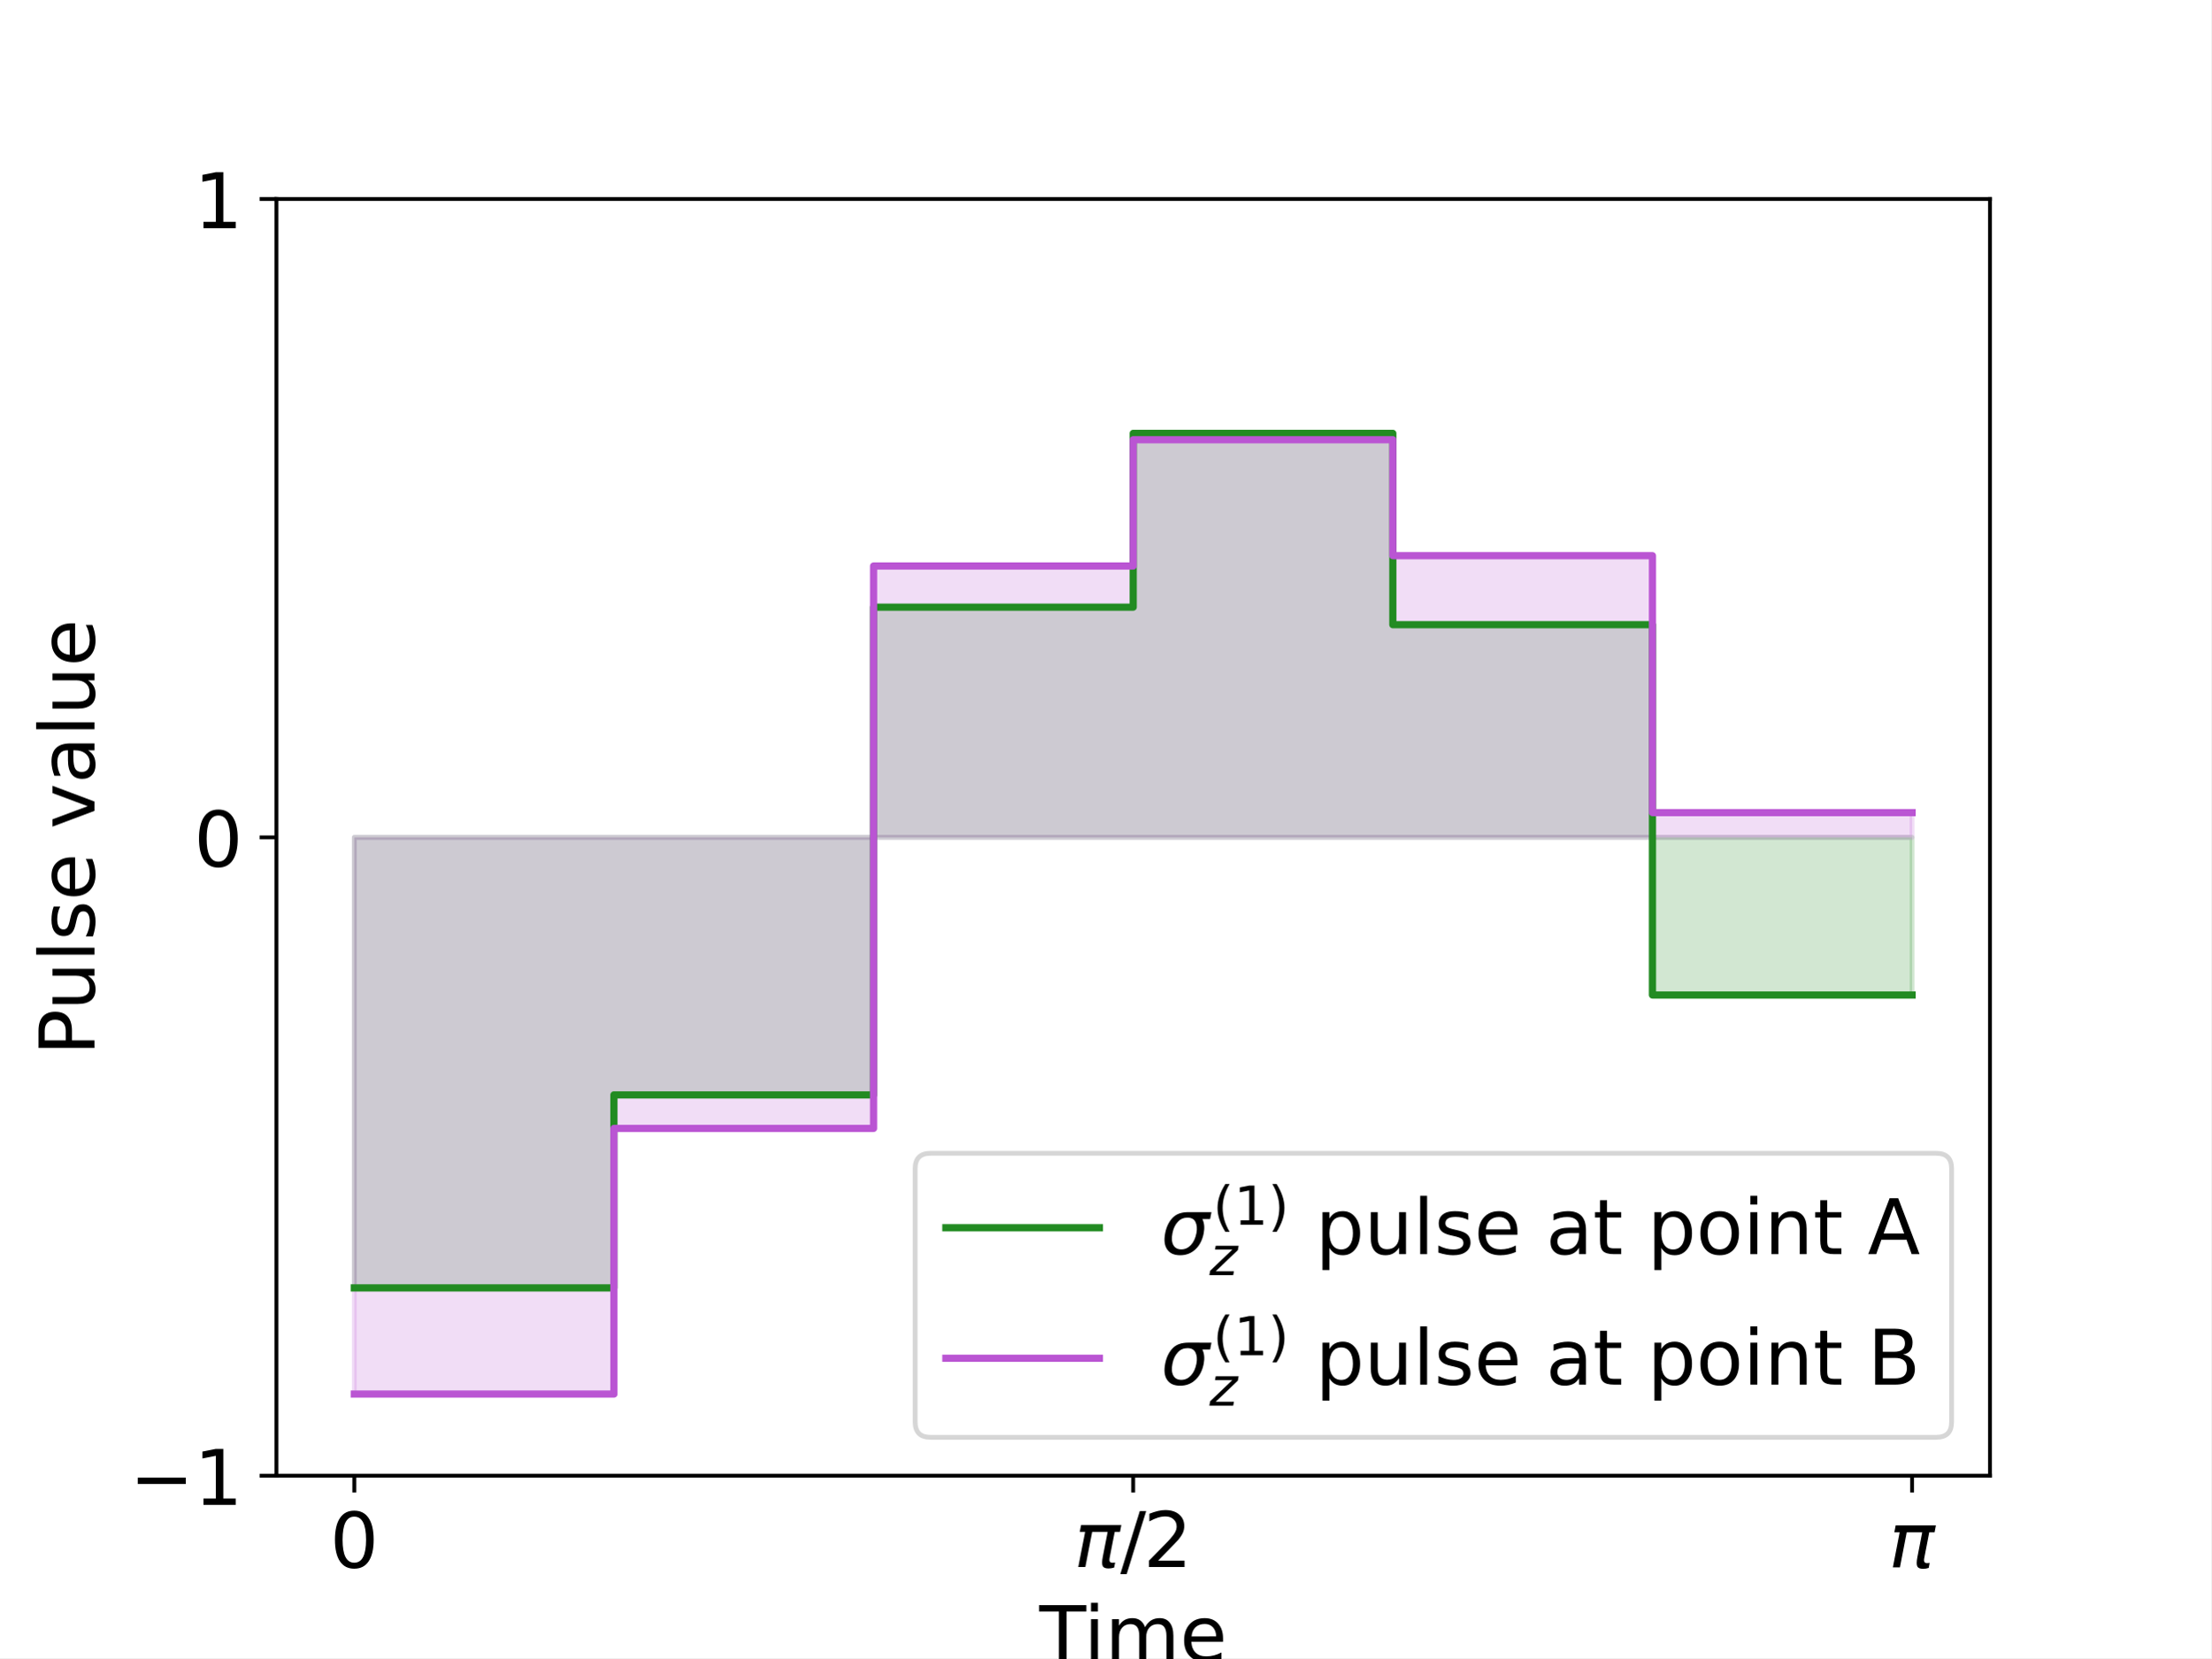
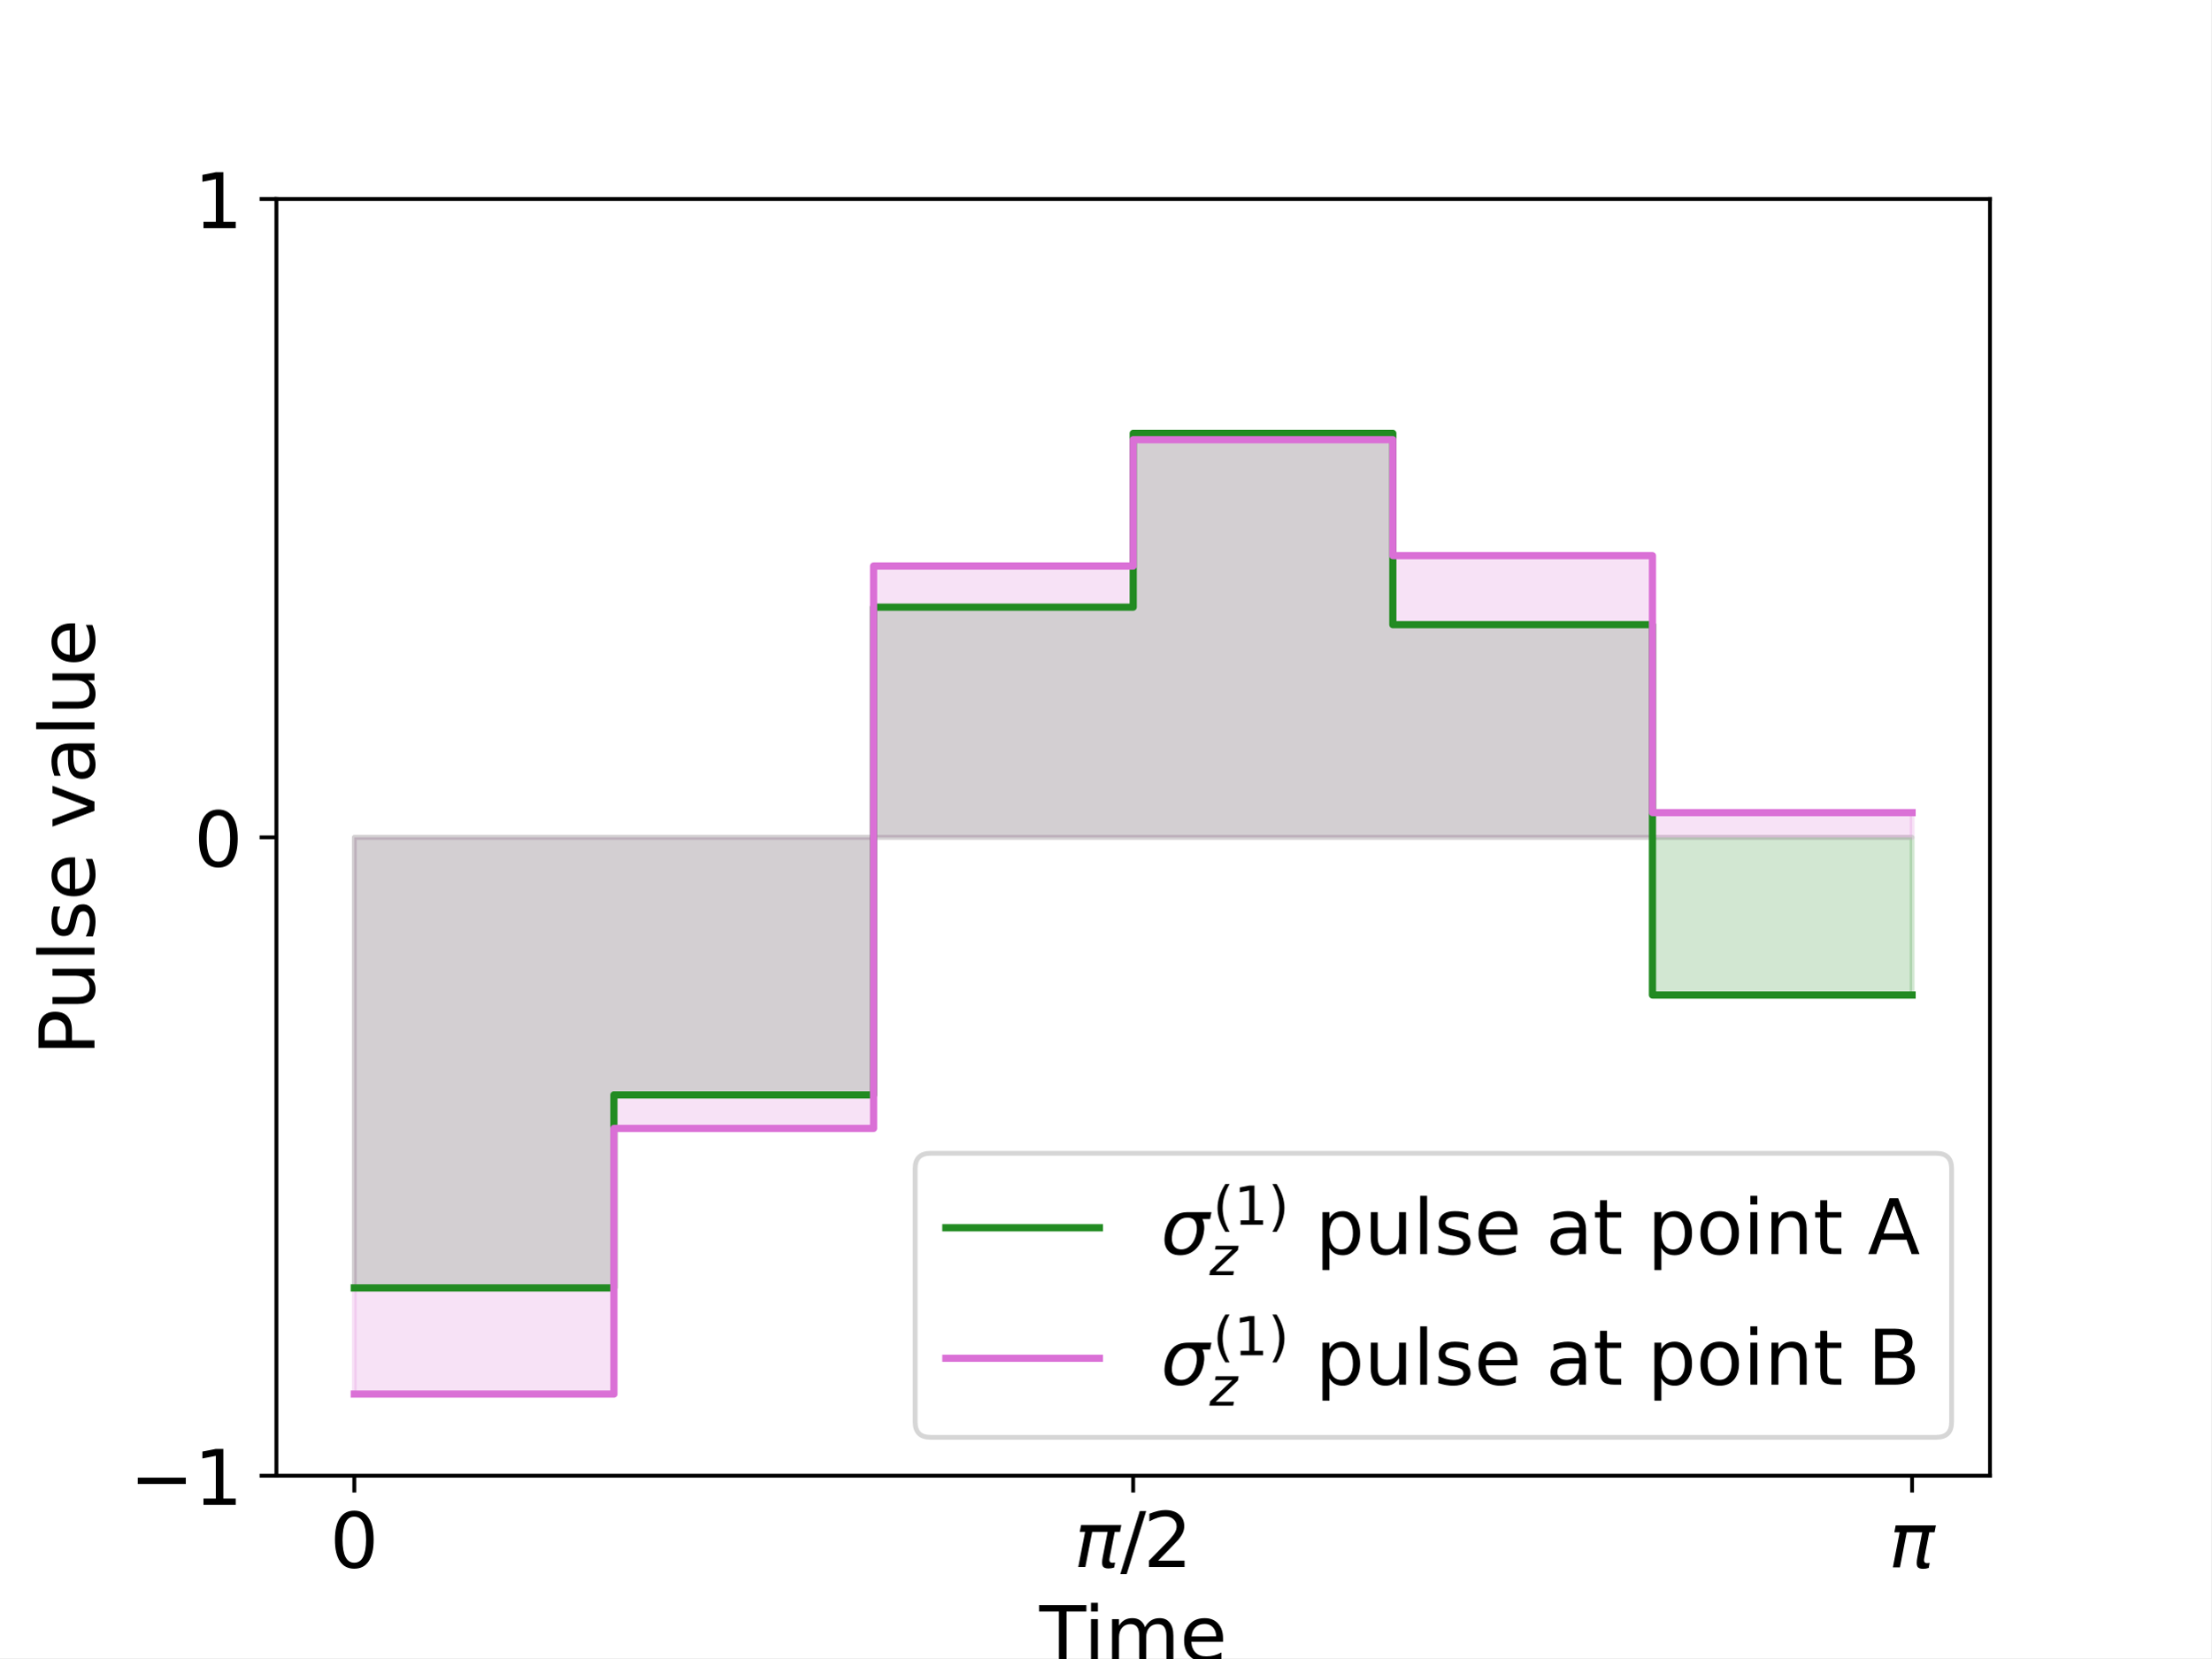
<svg xmlns="http://www.w3.org/2000/svg" xmlns:xlink="http://www.w3.org/1999/xlink" width="460.8pt" height="345.6pt" viewBox="0 0 460.8 345.6" version="1.1">
  <defs>
    <style type="text/css">*{stroke-linejoin: round; stroke-linecap: butt}</style>
  </defs>
  <g id="figure_1">
    <g id="patch_1">
      <path d="M 0 345.6  L 460.8 345.6  L 460.8 0  L 0 0  z " style="fill: #ffffff" />
    </g>
    <g id="axes_1">
      <g id="patch_2">
        <path d="M 57.6 307.584  L 414.72 307.584  L 414.72 41.472  L 57.6 41.472  z " style="fill: #ffffff" />
      </g>
      <g id="PolyCollection_1">
        <defs>
-           <path id="m7091a3aea6" d="M 73.833 -171.072  L 73.833 -77.163  L 73.833 -77.163  L 127.942 -77.163  L 127.942 -117.391  L 182.051 -117.391  L 182.051 -219.051  L 236.16 -219.051  L 236.16 -255.275  L 290.269 -255.275  L 290.269 -215.394  L 344.378 -215.394  L 344.378 -138.209  L 398.487 -138.209  L 398.487 -171.072  L 398.487 -171.072  L 344.378 -171.072  L 344.378 -171.072  L 290.269 -171.072  L 290.269 -171.072  L 236.16 -171.072  L 236.16 -171.072  L 182.051 -171.072  L 182.051 -171.072  L 127.942 -171.072  L 127.942 -171.072  L 73.833 -171.072  L 73.833 -171.072  z " style="stroke: #228b22; stroke-opacity: 0.2" />
+           <path id="m97a8e187ff" d="M 73.833 -171.072  L 73.833 -77.163  L 73.833 -77.163  L 127.942 -77.163  L 127.942 -117.391  L 182.051 -117.391  L 182.051 -219.051  L 236.16 -219.051  L 236.16 -255.275  L 290.269 -255.275  L 290.269 -215.394  L 344.378 -215.394  L 344.378 -138.209  L 398.487 -138.209  L 398.487 -171.072  L 398.487 -171.072  L 344.378 -171.072  L 344.378 -171.072  L 290.269 -171.072  L 290.269 -171.072  L 236.16 -171.072  L 236.16 -171.072  L 182.051 -171.072  L 182.051 -171.072  L 127.942 -171.072  L 127.942 -171.072  L 73.833 -171.072  L 73.833 -171.072  z " style="stroke: #228b22; stroke-opacity: 0.2" />
        </defs>
-         <g clip-path="url(#p7e3feb0568)">
-           <use xlink:href="#m7091a3aea6" x="0" y="345.6" style="fill: #228b22; fill-opacity: 0.2; stroke: #228b22; stroke-opacity: 0.2" />
+         <g clip-path="url(#p9f93ba3604)">
+           <use xlink:href="#m97a8e187ff" x="0" y="345.6" style="fill: #228b22; fill-opacity: 0.2; stroke: #228b22; stroke-opacity: 0.2" />
        </g>
      </g>
      <g id="PolyCollection_2">
        <defs>
-           <path id="m08c6541d82" d="M 73.833 -171.072  L 73.833 -55.034  L 73.833 -55.034  L 127.942 -55.034  L 127.942 -110.401  L 182.051 -110.401  L 182.051 -227.629  L 236.16 -227.629  L 236.16 -253.949  L 290.269 -253.949  L 290.269 -229.78  L 344.378 -229.78  L 344.378 -176.227  L 398.487 -176.227  L 398.487 -171.072  L 398.487 -171.072  L 344.378 -171.072  L 344.378 -171.072  L 290.269 -171.072  L 290.269 -171.072  L 236.16 -171.072  L 236.16 -171.072  L 182.051 -171.072  L 182.051 -171.072  L 127.942 -171.072  L 127.942 -171.072  L 73.833 -171.072  L 73.833 -171.072  z " style="stroke: #ba55d3; stroke-opacity: 0.2" />
+           <path id="m6b2be2add1" d="M 73.833 -171.072  L 73.833 -55.034  L 73.833 -55.034  L 127.942 -55.034  L 127.942 -110.401  L 182.051 -110.401  L 182.051 -227.629  L 236.16 -227.629  L 236.16 -253.949  L 290.269 -253.949  L 290.269 -229.78  L 344.378 -229.78  L 344.378 -176.227  L 398.487 -176.227  L 398.487 -171.072  L 398.487 -171.072  L 344.378 -171.072  L 344.378 -171.072  L 290.269 -171.072  L 290.269 -171.072  L 236.16 -171.072  L 236.16 -171.072  L 182.051 -171.072  L 182.051 -171.072  L 127.942 -171.072  L 127.942 -171.072  L 73.833 -171.072  L 73.833 -171.072  z " style="stroke: #da70d6; stroke-opacity: 0.2" />
        </defs>
-         <g clip-path="url(#p7e3feb0568)">
-           <use xlink:href="#m08c6541d82" x="0" y="345.6" style="fill: #ba55d3; fill-opacity: 0.2; stroke: #ba55d3; stroke-opacity: 0.2" />
+         <g clip-path="url(#p9f93ba3604)">
+           <use xlink:href="#m6b2be2add1" x="0" y="345.6" style="fill: #da70d6; fill-opacity: 0.2; stroke: #da70d6; stroke-opacity: 0.2" />
        </g>
      </g>
      <g id="matplotlib.axis_1">
        <g id="xtick_1">
          <g id="line2d_1">
            <defs>
-               <path id="mf8ae982668" d="M 0 0  L 0 3.5  " style="stroke: #000000; stroke-width: 0.8" />
-             </defs>
-             <g>
-               <use xlink:href="#mf8ae982668" x="73.833" y="307.584" style="stroke: #000000; stroke-width: 0.8" />
+               <path id="mc5a39f317c" d="M 0 0  L 0 3.5  " style="stroke: #000000; stroke-width: 0.8" />
+             </defs>
+             <g>
+               <use xlink:href="#mc5a39f317c" x="73.833" y="307.584" style="stroke: #000000; stroke-width: 0.8" />
            </g>
          </g>
          <g id="text_1">
            <g transform="translate(68.74273 326.7415)scale(0.16 -0.16)">
              <defs>
                <path id="DejaVuSans-30" d="M 2034 4250  Q 1547 4250 1301 3770  Q 1056 3291 1056 2328  Q 1056 1369 1301 889  Q 1547 409 2034 409  Q 2525 409 2770 889  Q 3016 1369 3016 2328  Q 3016 3291 2770 3770  Q 2525 4250 2034 4250  z M 2034 4750  Q 2819 4750 3233 4129  Q 3647 3509 3647 2328  Q 3647 1150 3233 529  Q 2819 -91 2034 -91  Q 1250 -91 836 529  Q 422 1150 422 2328  Q 422 3509 836 4129  Q 1250 4750 2034 4750  z " transform="scale(0.015625)" />
              </defs>
              <use xlink:href="#DejaVuSans-30" />
            </g>
          </g>
        </g>
        <g id="xtick_2">
          <g id="line2d_2">
            <g>
-               <use xlink:href="#mf8ae982668" x="236.16" y="307.584" style="stroke: #000000; stroke-width: 0.8" />
+               <use xlink:href="#mc5a39f317c" x="236.16" y="307.584" style="stroke: #000000; stroke-width: 0.8" />
            </g>
          </g>
          <g id="text_2">
            <g transform="translate(223.84 326.7415)scale(0.16 -0.16)">
              <defs>
                <path id="DejaVuSans-Oblique-3c0" d="M 584 3500  L 3938 3500  L 3825 2925  L 3384 2925  L 2966 775  Q 2922 550 2981 450  Q 3038 353 3209 353  Q 3256 353 3325 363  Q 3397 369 3419 372  L 3338 -44  Q 3222 -84 3103 -103  Q 2981 -122 2866 -122  Q 2491 -122 2388 81  Q 2284 288 2391 838  L 2797 2925  L 1506 2925  L 938 0  L 350 0  L 919 2925  L 472 2925  L 584 3500  z " transform="scale(0.015625)" />
                <path id="DejaVuSans-2f" d="M 1625 4666  L 2156 4666  L 531 -594  L 0 -594  L 1625 4666  z " transform="scale(0.015625)" />
                <path id="DejaVuSans-32" d="M 1228 531  L 3431 531  L 3431 0  L 469 0  L 469 531  Q 828 903 1448 1529  Q 2069 2156 2228 2338  Q 2531 2678 2651 2914  Q 2772 3150 2772 3378  Q 2772 3750 2511 3984  Q 2250 4219 1831 4219  Q 1534 4219 1204 4116  Q 875 4013 500 3803  L 500 4441  Q 881 4594 1212 4672  Q 1544 4750 1819 4750  Q 2544 4750 2975 4387  Q 3406 4025 3406 3419  Q 3406 3131 3298 2873  Q 3191 2616 2906 2266  Q 2828 2175 2409 1742  Q 1991 1309 1228 531  z " transform="scale(0.015625)" />
              </defs>
              <use xlink:href="#DejaVuSans-Oblique-3c0" transform="translate(0 0.78125)" />
              <use xlink:href="#DejaVuSans-2f" transform="translate(60.20508 0.78125)" />
              <use xlink:href="#DejaVuSans-32" transform="translate(90.27148 0.78125)" />
            </g>
          </g>
        </g>
        <g id="xtick_3">
          <g id="line2d_3">
            <g>
-               <use xlink:href="#mf8ae982668" x="398.487" y="307.584" style="stroke: #000000; stroke-width: 0.8" />
+               <use xlink:href="#mc5a39f317c" x="398.487" y="307.584" style="stroke: #000000; stroke-width: 0.8" />
            </g>
          </g>
          <g id="text_3">
            <g transform="translate(393.6073 326.7415)scale(0.16 -0.16)">
              <use xlink:href="#DejaVuSans-Oblique-3c0" transform="translate(0 0.3125)" />
            </g>
          </g>
        </g>
        <g id="text_4">
          <g transform="translate(216.5863 346.2265)scale(0.16 -0.16)">
            <defs>
              <path id="DejaVuSans-54" d="M -19 4666  L 3928 4666  L 3928 4134  L 2272 4134  L 2272 0  L 1638 0  L 1638 4134  L -19 4134  L -19 4666  z " transform="scale(0.015625)" />
              <path id="DejaVuSans-69" d="M 603 3500  L 1178 3500  L 1178 0  L 603 0  L 603 3500  z M 603 4863  L 1178 4863  L 1178 4134  L 603 4134  L 603 4863  z " transform="scale(0.015625)" />
              <path id="DejaVuSans-6d" d="M 3328 2828  Q 3544 3216 3844 3400  Q 4144 3584 4550 3584  Q 5097 3584 5394 3201  Q 5691 2819 5691 2113  L 5691 0  L 5113 0  L 5113 2094  Q 5113 2597 4934 2840  Q 4756 3084 4391 3084  Q 3944 3084 3684 2787  Q 3425 2491 3425 1978  L 3425 0  L 2847 0  L 2847 2094  Q 2847 2600 2669 2842  Q 2491 3084 2119 3084  Q 1678 3084 1418 2786  Q 1159 2488 1159 1978  L 1159 0  L 581 0  L 581 3500  L 1159 3500  L 1159 2956  Q 1356 3278 1631 3431  Q 1906 3584 2284 3584  Q 2666 3584 2933 3390  Q 3200 3197 3328 2828  z " transform="scale(0.015625)" />
              <path id="DejaVuSans-65" d="M 3597 1894  L 3597 1613  L 953 1613  Q 991 1019 1311 708  Q 1631 397 2203 397  Q 2534 397 2845 478  Q 3156 559 3463 722  L 3463 178  Q 3153 47 2828 -22  Q 2503 -91 2169 -91  Q 1331 -91 842 396  Q 353 884 353 1716  Q 353 2575 817 3079  Q 1281 3584 2069 3584  Q 2775 3584 3186 3129  Q 3597 2675 3597 1894  z M 3022 2063  Q 3016 2534 2758 2815  Q 2500 3097 2075 3097  Q 1594 3097 1305 2825  Q 1016 2553 972 2059  L 3022 2063  z " transform="scale(0.015625)" />
            </defs>
            <use xlink:href="#DejaVuSans-54" />
            <use xlink:href="#DejaVuSans-69" x="57.959" />
            <use xlink:href="#DejaVuSans-6d" x="85.742" />
            <use xlink:href="#DejaVuSans-65" x="183.154" />
          </g>
        </g>
      </g>
      <g id="matplotlib.axis_2">
        <g id="ytick_1">
          <g id="line2d_4">
            <defs>
-               <path id="ma5043a9450" d="M 0 0  L -3.5 0  " style="stroke: #000000; stroke-width: 0.8" />
-             </defs>
-             <g>
-               <use xlink:href="#ma5043a9450" x="57.6" y="307.584" style="stroke: #000000; stroke-width: 0.8" />
+               <path id="mf004477964" d="M 0 0  L -3.5 0  " style="stroke: #000000; stroke-width: 0.8" />
+             </defs>
+             <g>
+               <use xlink:href="#mf004477964" x="57.6" y="307.584" style="stroke: #000000; stroke-width: 0.8" />
            </g>
          </g>
          <g id="text_5">
            <g transform="translate(27.0125 313.6628)scale(0.16 -0.16)">
              <defs>
                <path id="DejaVuSans-2212" d="M 678 2272  L 4684 2272  L 4684 1741  L 678 1741  L 678 2272  z " transform="scale(0.015625)" />
                <path id="DejaVuSans-31" d="M 794 531  L 1825 531  L 1825 4091  L 703 3866  L 703 4441  L 1819 4666  L 2450 4666  L 2450 531  L 3481 531  L 3481 0  L 794 0  L 794 531  z " transform="scale(0.015625)" />
              </defs>
              <use xlink:href="#DejaVuSans-2212" />
              <use xlink:href="#DejaVuSans-31" x="83.789" />
            </g>
          </g>
        </g>
        <g id="ytick_2">
          <g id="line2d_5">
            <g>
-               <use xlink:href="#ma5043a9450" x="57.6" y="174.528" style="stroke: #000000; stroke-width: 0.8" />
+               <use xlink:href="#mf004477964" x="57.6" y="174.528" style="stroke: #000000; stroke-width: 0.8" />
            </g>
          </g>
          <g id="text_6">
            <g transform="translate(40.42 180.6068)scale(0.16 -0.16)">
              <use xlink:href="#DejaVuSans-30" />
            </g>
          </g>
        </g>
        <g id="ytick_3">
          <g id="line2d_6">
            <g>
-               <use xlink:href="#ma5043a9450" x="57.6" y="41.472" style="stroke: #000000; stroke-width: 0.8" />
+               <use xlink:href="#mf004477964" x="57.6" y="41.472" style="stroke: #000000; stroke-width: 0.8" />
            </g>
          </g>
          <g id="text_7">
            <g transform="translate(40.42 47.55075)scale(0.16 -0.16)">
              <use xlink:href="#DejaVuSans-31" />
            </g>
          </g>
        </g>
        <g id="text_8">
          <g transform="translate(19.685 219.9892)rotate(-90)scale(0.16 -0.16)">
            <defs>
              <path id="DejaVuSans-50" d="M 1259 4147  L 1259 2394  L 2053 2394  Q 2494 2394 2734 2622  Q 2975 2850 2975 3272  Q 2975 3691 2734 3919  Q 2494 4147 2053 4147  L 1259 4147  z M 628 4666  L 2053 4666  Q 2838 4666 3239 4311  Q 3641 3956 3641 3272  Q 3641 2581 3239 2228  Q 2838 1875 2053 1875  L 1259 1875  L 1259 0  L 628 0  L 628 4666  z " transform="scale(0.015625)" />
              <path id="DejaVuSans-75" d="M 544 1381  L 544 3500  L 1119 3500  L 1119 1403  Q 1119 906 1312 657  Q 1506 409 1894 409  Q 2359 409 2629 706  Q 2900 1003 2900 1516  L 2900 3500  L 3475 3500  L 3475 0  L 2900 0  L 2900 538  Q 2691 219 2414 64  Q 2138 -91 1772 -91  Q 1169 -91 856 284  Q 544 659 544 1381  z M 1991 3584  L 1991 3584  z " transform="scale(0.015625)" />
              <path id="DejaVuSans-6c" d="M 603 4863  L 1178 4863  L 1178 0  L 603 0  L 603 4863  z " transform="scale(0.015625)" />
              <path id="DejaVuSans-73" d="M 2834 3397  L 2834 2853  Q 2591 2978 2328 3040  Q 2066 3103 1784 3103  Q 1356 3103 1142 2972  Q 928 2841 928 2578  Q 928 2378 1081 2264  Q 1234 2150 1697 2047  L 1894 2003  Q 2506 1872 2764 1633  Q 3022 1394 3022 966  Q 3022 478 2636 193  Q 2250 -91 1575 -91  Q 1294 -91 989 -36  Q 684 19 347 128  L 347 722  Q 666 556 975 473  Q 1284 391 1588 391  Q 1994 391 2212 530  Q 2431 669 2431 922  Q 2431 1156 2273 1281  Q 2116 1406 1581 1522  L 1381 1569  Q 847 1681 609 1914  Q 372 2147 372 2553  Q 372 3047 722 3315  Q 1072 3584 1716 3584  Q 2034 3584 2315 3537  Q 2597 3491 2834 3397  z " transform="scale(0.015625)" />
              <path id="DejaVuSans-20" transform="scale(0.015625)" />
              <path id="DejaVuSans-76" d="M 191 3500  L 800 3500  L 1894 563  L 2988 3500  L 3597 3500  L 2284 0  L 1503 0  L 191 3500  z " transform="scale(0.015625)" />
              <path id="DejaVuSans-61" d="M 2194 1759  Q 1497 1759 1228 1600  Q 959 1441 959 1056  Q 959 750 1161 570  Q 1363 391 1709 391  Q 2188 391 2477 730  Q 2766 1069 2766 1631  L 2766 1759  L 2194 1759  z M 3341 1997  L 3341 0  L 2766 0  L 2766 531  Q 2569 213 2275 61  Q 1981 -91 1556 -91  Q 1019 -91 701 211  Q 384 513 384 1019  Q 384 1609 779 1909  Q 1175 2209 1959 2209  L 2766 2209  L 2766 2266  Q 2766 2663 2505 2880  Q 2244 3097 1772 3097  Q 1472 3097 1187 3025  Q 903 2953 641 2809  L 641 3341  Q 956 3463 1253 3523  Q 1550 3584 1831 3584  Q 2591 3584 2966 3190  Q 3341 2797 3341 1997  z " transform="scale(0.015625)" />
            </defs>
            <use xlink:href="#DejaVuSans-50" />
            <use xlink:href="#DejaVuSans-75" x="58.553" />
            <use xlink:href="#DejaVuSans-6c" x="121.932" />
            <use xlink:href="#DejaVuSans-73" x="149.715" />
            <use xlink:href="#DejaVuSans-65" x="201.814" />
            <use xlink:href="#DejaVuSans-20" x="263.338" />
            <use xlink:href="#DejaVuSans-76" x="295.125" />
            <use xlink:href="#DejaVuSans-61" x="354.305" />
            <use xlink:href="#DejaVuSans-6c" x="415.584" />
            <use xlink:href="#DejaVuSans-75" x="443.367" />
            <use xlink:href="#DejaVuSans-65" x="506.746" />
          </g>
        </g>
      </g>
      <g id="line2d_7">
-         <path d="M 73.833 268.437  L 73.833 268.437  L 127.942 268.437  L 127.942 228.209  L 182.051 228.209  L 182.051 126.549  L 236.16 126.549  L 236.16 90.325  L 290.269 90.325  L 290.269 130.206  L 344.378 130.206  L 344.378 207.391  L 398.487 207.391  " clip-path="url(#p7e3feb0568)" style="fill: none; stroke: #228b22; stroke-width: 1.5; stroke-linecap: square" />
+         <path d="M 73.833 268.437  L 73.833 268.437  L 127.942 268.437  L 127.942 228.209  L 182.051 228.209  L 182.051 126.549  L 236.16 126.549  L 236.16 90.325  L 290.269 90.325  L 290.269 130.206  L 344.378 130.206  L 344.378 207.391  L 398.487 207.391  " clip-path="url(#p9f93ba3604)" style="fill: none; stroke: #228b22; stroke-width: 1.5; stroke-linecap: square" />
      </g>
      <g id="line2d_8">
-         <path d="M 73.833 290.566  L 73.833 290.566  L 127.942 290.566  L 127.942 235.199  L 182.051 235.199  L 182.051 117.971  L 236.16 117.971  L 236.16 91.651  L 290.269 91.651  L 290.269 115.82  L 344.378 115.82  L 344.378 169.373  L 398.487 169.373  " clip-path="url(#p7e3feb0568)" style="fill: none; stroke: #ba55d3; stroke-width: 1.5; stroke-linecap: square" />
+         <path d="M 73.833 290.566  L 73.833 290.566  L 127.942 290.566  L 127.942 235.199  L 182.051 235.199  L 182.051 117.971  L 236.16 117.971  L 236.16 91.651  L 290.269 91.651  L 290.269 115.82  L 344.378 115.82  L 344.378 169.373  L 398.487 169.373  " clip-path="url(#p9f93ba3604)" style="fill: none; stroke: #da70d6; stroke-width: 1.5; stroke-linecap: square" />
      </g>
      <g id="patch_3">
        <path d="M 57.6 307.584  L 57.6 41.472  " style="fill: none; stroke: #000000; stroke-width: 0.8; stroke-linejoin: miter; stroke-linecap: square" />
      </g>
      <g id="patch_4">
        <path d="M 414.72 307.584  L 414.72 41.472  " style="fill: none; stroke: #000000; stroke-width: 0.8; stroke-linejoin: miter; stroke-linecap: square" />
      </g>
      <g id="patch_5">
        <path d="M 57.6 307.584  L 414.72 307.584  " style="fill: none; stroke: #000000; stroke-width: 0.8; stroke-linejoin: miter; stroke-linecap: square" />
      </g>
      <g id="patch_6">
        <path d="M 57.6 41.472  L 414.72 41.472  " style="fill: none; stroke: #000000; stroke-width: 0.8; stroke-linejoin: miter; stroke-linecap: square" />
      </g>
      <g id="legend_1">
        <g id="patch_7">
          <path d="M 193.92 299.584  L 403.52 299.584  Q 406.72 299.584 406.72 296.384  L 406.72 243.584  Q 406.72 240.384 403.52 240.384  L 193.92 240.384  Q 190.72 240.384 190.72 243.584  L 190.72 296.384  Q 190.72 299.584 193.92 299.584  z " style="fill: #ffffff; opacity: 0.8; stroke: #cccccc; stroke-linejoin: miter" />
        </g>
        <g id="line2d_9">
          <path d="M 197.12 255.904  L 197.12 255.904  L 213.12 255.904  L 213.12 255.904  L 229.12 255.904  " style="fill: none; stroke: #228b22; stroke-width: 1.5; stroke-linecap: square" />
        </g>
        <g id="text_9">
          <g transform="translate(241.92 261.504)scale(0.16 -0.16)">
            <defs>
              <path id="DejaVuSans-Oblique-3c3" d="M 2219 3044  Q 1744 3044 1422 2700  Q 1081 2341 969 1747  Q 844 1119 1044 756  Q 1241 397 1706 397  Q 2166 397 2503 759  Q 2844 1122 2966 1747  Q 3075 2319 2881 2700  Q 2700 3044 2219 3044  z M 2309 3503  L 4219 3500  L 4106 2925  L 3463 2925  Q 3706 2438 3575 1747  Q 3406 888 2884 400  Q 2359 -91 1609 -91  Q 856 -91 525 400  Q 194 888 363 1747  Q 528 2609 1050 3097  Q 1484 3503 2309 3503  z " transform="scale(0.015625)" />
              <path id="DejaVuSans-28" d="M 1984 4856  Q 1566 4138 1362 3434  Q 1159 2731 1159 2009  Q 1159 1288 1364 580  Q 1569 -128 1984 -844  L 1484 -844  Q 1016 -109 783 600  Q 550 1309 550 2009  Q 550 2706 781 3412  Q 1013 4119 1484 4856  L 1984 4856  z " transform="scale(0.015625)" />
              <path id="DejaVuSans-29" d="M 513 4856  L 1013 4856  Q 1481 4119 1714 3412  Q 1947 2706 1947 2009  Q 1947 1309 1714 600  Q 1481 -109 1013 -844  L 513 -844  Q 928 -128 1133 580  Q 1338 1288 1338 2009  Q 1338 2731 1133 3434  Q 928 4138 513 4856  z " transform="scale(0.015625)" />
              <path id="DejaVuSans-Oblique-7a" d="M 744 3500  L 3475 3500  L 3372 2975  L 738 459  L 2913 459  L 2822 0  L -19 0  L 84 525  L 2719 3041  L 653 3041  L 744 3500  z " transform="scale(0.015625)" />
              <path id="DejaVuSans-70" d="M 1159 525  L 1159 -1331  L 581 -1331  L 581 3500  L 1159 3500  L 1159 2969  Q 1341 3281 1617 3432  Q 1894 3584 2278 3584  Q 2916 3584 3314 3078  Q 3713 2572 3713 1747  Q 3713 922 3314 415  Q 2916 -91 2278 -91  Q 1894 -91 1617 61  Q 1341 213 1159 525  z M 3116 1747  Q 3116 2381 2855 2742  Q 2594 3103 2138 3103  Q 1681 3103 1420 2742  Q 1159 2381 1159 1747  Q 1159 1113 1420 752  Q 1681 391 2138 391  Q 2594 391 2855 752  Q 3116 1113 3116 1747  z " transform="scale(0.015625)" />
              <path id="DejaVuSans-74" d="M 1172 4494  L 1172 3500  L 2356 3500  L 2356 3053  L 1172 3053  L 1172 1153  Q 1172 725 1289 603  Q 1406 481 1766 481  L 2356 481  L 2356 0  L 1766 0  Q 1100 0 847 248  Q 594 497 594 1153  L 594 3053  L 172 3053  L 172 3500  L 594 3500  L 594 4494  L 1172 4494  z " transform="scale(0.015625)" />
              <path id="DejaVuSans-6f" d="M 1959 3097  Q 1497 3097 1228 2736  Q 959 2375 959 1747  Q 959 1119 1226 758  Q 1494 397 1959 397  Q 2419 397 2687 759  Q 2956 1122 2956 1747  Q 2956 2369 2687 2733  Q 2419 3097 1959 3097  z M 1959 3584  Q 2709 3584 3137 3096  Q 3566 2609 3566 1747  Q 3566 888 3137 398  Q 2709 -91 1959 -91  Q 1206 -91 779 398  Q 353 888 353 1747  Q 353 2609 779 3096  Q 1206 3584 1959 3584  z " transform="scale(0.015625)" />
              <path id="DejaVuSans-6e" d="M 3513 2113  L 3513 0  L 2938 0  L 2938 2094  Q 2938 2591 2744 2837  Q 2550 3084 2163 3084  Q 1697 3084 1428 2787  Q 1159 2491 1159 1978  L 1159 0  L 581 0  L 581 3500  L 1159 3500  L 1159 2956  Q 1366 3272 1645 3428  Q 1925 3584 2291 3584  Q 2894 3584 3203 3211  Q 3513 2838 3513 2113  z " transform="scale(0.015625)" />
              <path id="DejaVuSans-41" d="M 2188 4044  L 1331 1722  L 3047 1722  L 2188 4044  z M 1831 4666  L 2547 4666  L 4325 0  L 3669 0  L 3244 1197  L 1141 1197  L 716 0  L 50 0  L 1831 4666  z " transform="scale(0.015625)" />
            </defs>
            <use xlink:href="#DejaVuSans-Oblique-3c3" transform="translate(0 0.60625)" />
            <use xlink:href="#DejaVuSans-28" transform="translate(67.85161 38.8875)scale(0.7)" />
            <use xlink:href="#DejaVuSans-31" transform="translate(95.16119 38.8875)scale(0.7)" />
            <use xlink:href="#DejaVuSans-29" transform="translate(139.6973 38.8875)scale(0.7)" />
            <use xlink:href="#DejaVuSans-Oblique-7a" transform="translate(63.37891 -26.7375)scale(0.7)" />
            <use xlink:href="#DejaVuSans-20" transform="translate(169.7413 0.60625)" />
            <use xlink:href="#DejaVuSans-70" transform="translate(201.5284 0.60625)" />
            <use xlink:href="#DejaVuSans-75" transform="translate(265.0049 0.60625)" />
            <use xlink:href="#DejaVuSans-6c" transform="translate(328.3838 0.60625)" />
            <use xlink:href="#DejaVuSans-73" transform="translate(356.167 0.60625)" />
            <use xlink:href="#DejaVuSans-65" transform="translate(408.2667 0.60625)" />
            <use xlink:href="#DejaVuSans-20" transform="translate(469.7901 0.60625)" />
            <use xlink:href="#DejaVuSans-61" transform="translate(501.5772 0.60625)" />
            <use xlink:href="#DejaVuSans-74" transform="translate(562.8565 0.60625)" />
            <use xlink:href="#DejaVuSans-20" transform="translate(602.0655 0.60625)" />
            <use xlink:href="#DejaVuSans-70" transform="translate(633.8526 0.60625)" />
            <use xlink:href="#DejaVuSans-6f" transform="translate(697.3292 0.60625)" />
            <use xlink:href="#DejaVuSans-69" transform="translate(758.5108 0.60625)" />
            <use xlink:href="#DejaVuSans-6e" transform="translate(786.294 0.60625)" />
            <use xlink:href="#DejaVuSans-74" transform="translate(849.6729 0.60625)" />
            <use xlink:href="#DejaVuSans-20" transform="translate(888.8819 0.60625)" />
            <use xlink:href="#DejaVuSans-41" transform="translate(920.669 0.60625)" />
          </g>
        </g>
        <g id="line2d_10">
-           <path d="M 197.12 283.104  L 197.12 283.104  L 213.12 283.104  L 213.12 283.104  L 229.12 283.104  " style="fill: none; stroke: #ba55d3; stroke-width: 1.5; stroke-linecap: square" />
+           <path d="M 197.12 283.104  L 197.12 283.104  L 213.12 283.104  L 213.12 283.104  L 229.12 283.104  " style="fill: none; stroke: #da70d6; stroke-width: 1.5; stroke-linecap: square" />
        </g>
        <g id="text_10">
          <g transform="translate(241.92 288.704)scale(0.16 -0.16)">
            <defs>
              <path id="DejaVuSans-42" d="M 1259 2228  L 1259 519  L 2272 519  Q 2781 519 3026 730  Q 3272 941 3272 1375  Q 3272 1813 3026 2020  Q 2781 2228 2272 2228  L 1259 2228  z M 1259 4147  L 1259 2741  L 2194 2741  Q 2656 2741 2882 2914  Q 3109 3088 3109 3444  Q 3109 3797 2882 3972  Q 2656 4147 2194 4147  L 1259 4147  z M 628 4666  L 2241 4666  Q 2963 4666 3353 4366  Q 3744 4066 3744 3513  Q 3744 3084 3544 2831  Q 3344 2578 2956 2516  Q 3422 2416 3680 2098  Q 3938 1781 3938 1306  Q 3938 681 3513 340  Q 3088 0 2303 0  L 628 0  L 628 4666  z " transform="scale(0.015625)" />
            </defs>
            <use xlink:href="#DejaVuSans-Oblique-3c3" transform="translate(0 0.60625)" />
            <use xlink:href="#DejaVuSans-28" transform="translate(67.85161 38.8875)scale(0.7)" />
            <use xlink:href="#DejaVuSans-31" transform="translate(95.16119 38.8875)scale(0.7)" />
            <use xlink:href="#DejaVuSans-29" transform="translate(139.6973 38.8875)scale(0.7)" />
            <use xlink:href="#DejaVuSans-Oblique-7a" transform="translate(63.37891 -26.7375)scale(0.7)" />
            <use xlink:href="#DejaVuSans-20" transform="translate(169.7413 0.60625)" />
            <use xlink:href="#DejaVuSans-70" transform="translate(201.5284 0.60625)" />
            <use xlink:href="#DejaVuSans-75" transform="translate(265.0049 0.60625)" />
            <use xlink:href="#DejaVuSans-6c" transform="translate(328.3838 0.60625)" />
            <use xlink:href="#DejaVuSans-73" transform="translate(356.167 0.60625)" />
            <use xlink:href="#DejaVuSans-65" transform="translate(408.2667 0.60625)" />
            <use xlink:href="#DejaVuSans-20" transform="translate(469.7901 0.60625)" />
            <use xlink:href="#DejaVuSans-61" transform="translate(501.5772 0.60625)" />
            <use xlink:href="#DejaVuSans-74" transform="translate(562.8565 0.60625)" />
            <use xlink:href="#DejaVuSans-20" transform="translate(602.0655 0.60625)" />
            <use xlink:href="#DejaVuSans-70" transform="translate(633.8526 0.60625)" />
            <use xlink:href="#DejaVuSans-6f" transform="translate(697.3292 0.60625)" />
            <use xlink:href="#DejaVuSans-69" transform="translate(758.5108 0.60625)" />
            <use xlink:href="#DejaVuSans-6e" transform="translate(786.294 0.60625)" />
            <use xlink:href="#DejaVuSans-74" transform="translate(849.6729 0.60625)" />
            <use xlink:href="#DejaVuSans-20" transform="translate(888.8819 0.60625)" />
            <use xlink:href="#DejaVuSans-42" transform="translate(920.669 0.60625)" />
          </g>
        </g>
      </g>
    </g>
  </g>
  <defs>
-     <clipPath id="p7e3feb0568">
+     <clipPath id="p9f93ba3604">
      <rect x="57.6" y="41.472" width="357.12" height="266.112" />
    </clipPath>
  </defs>
</svg>
